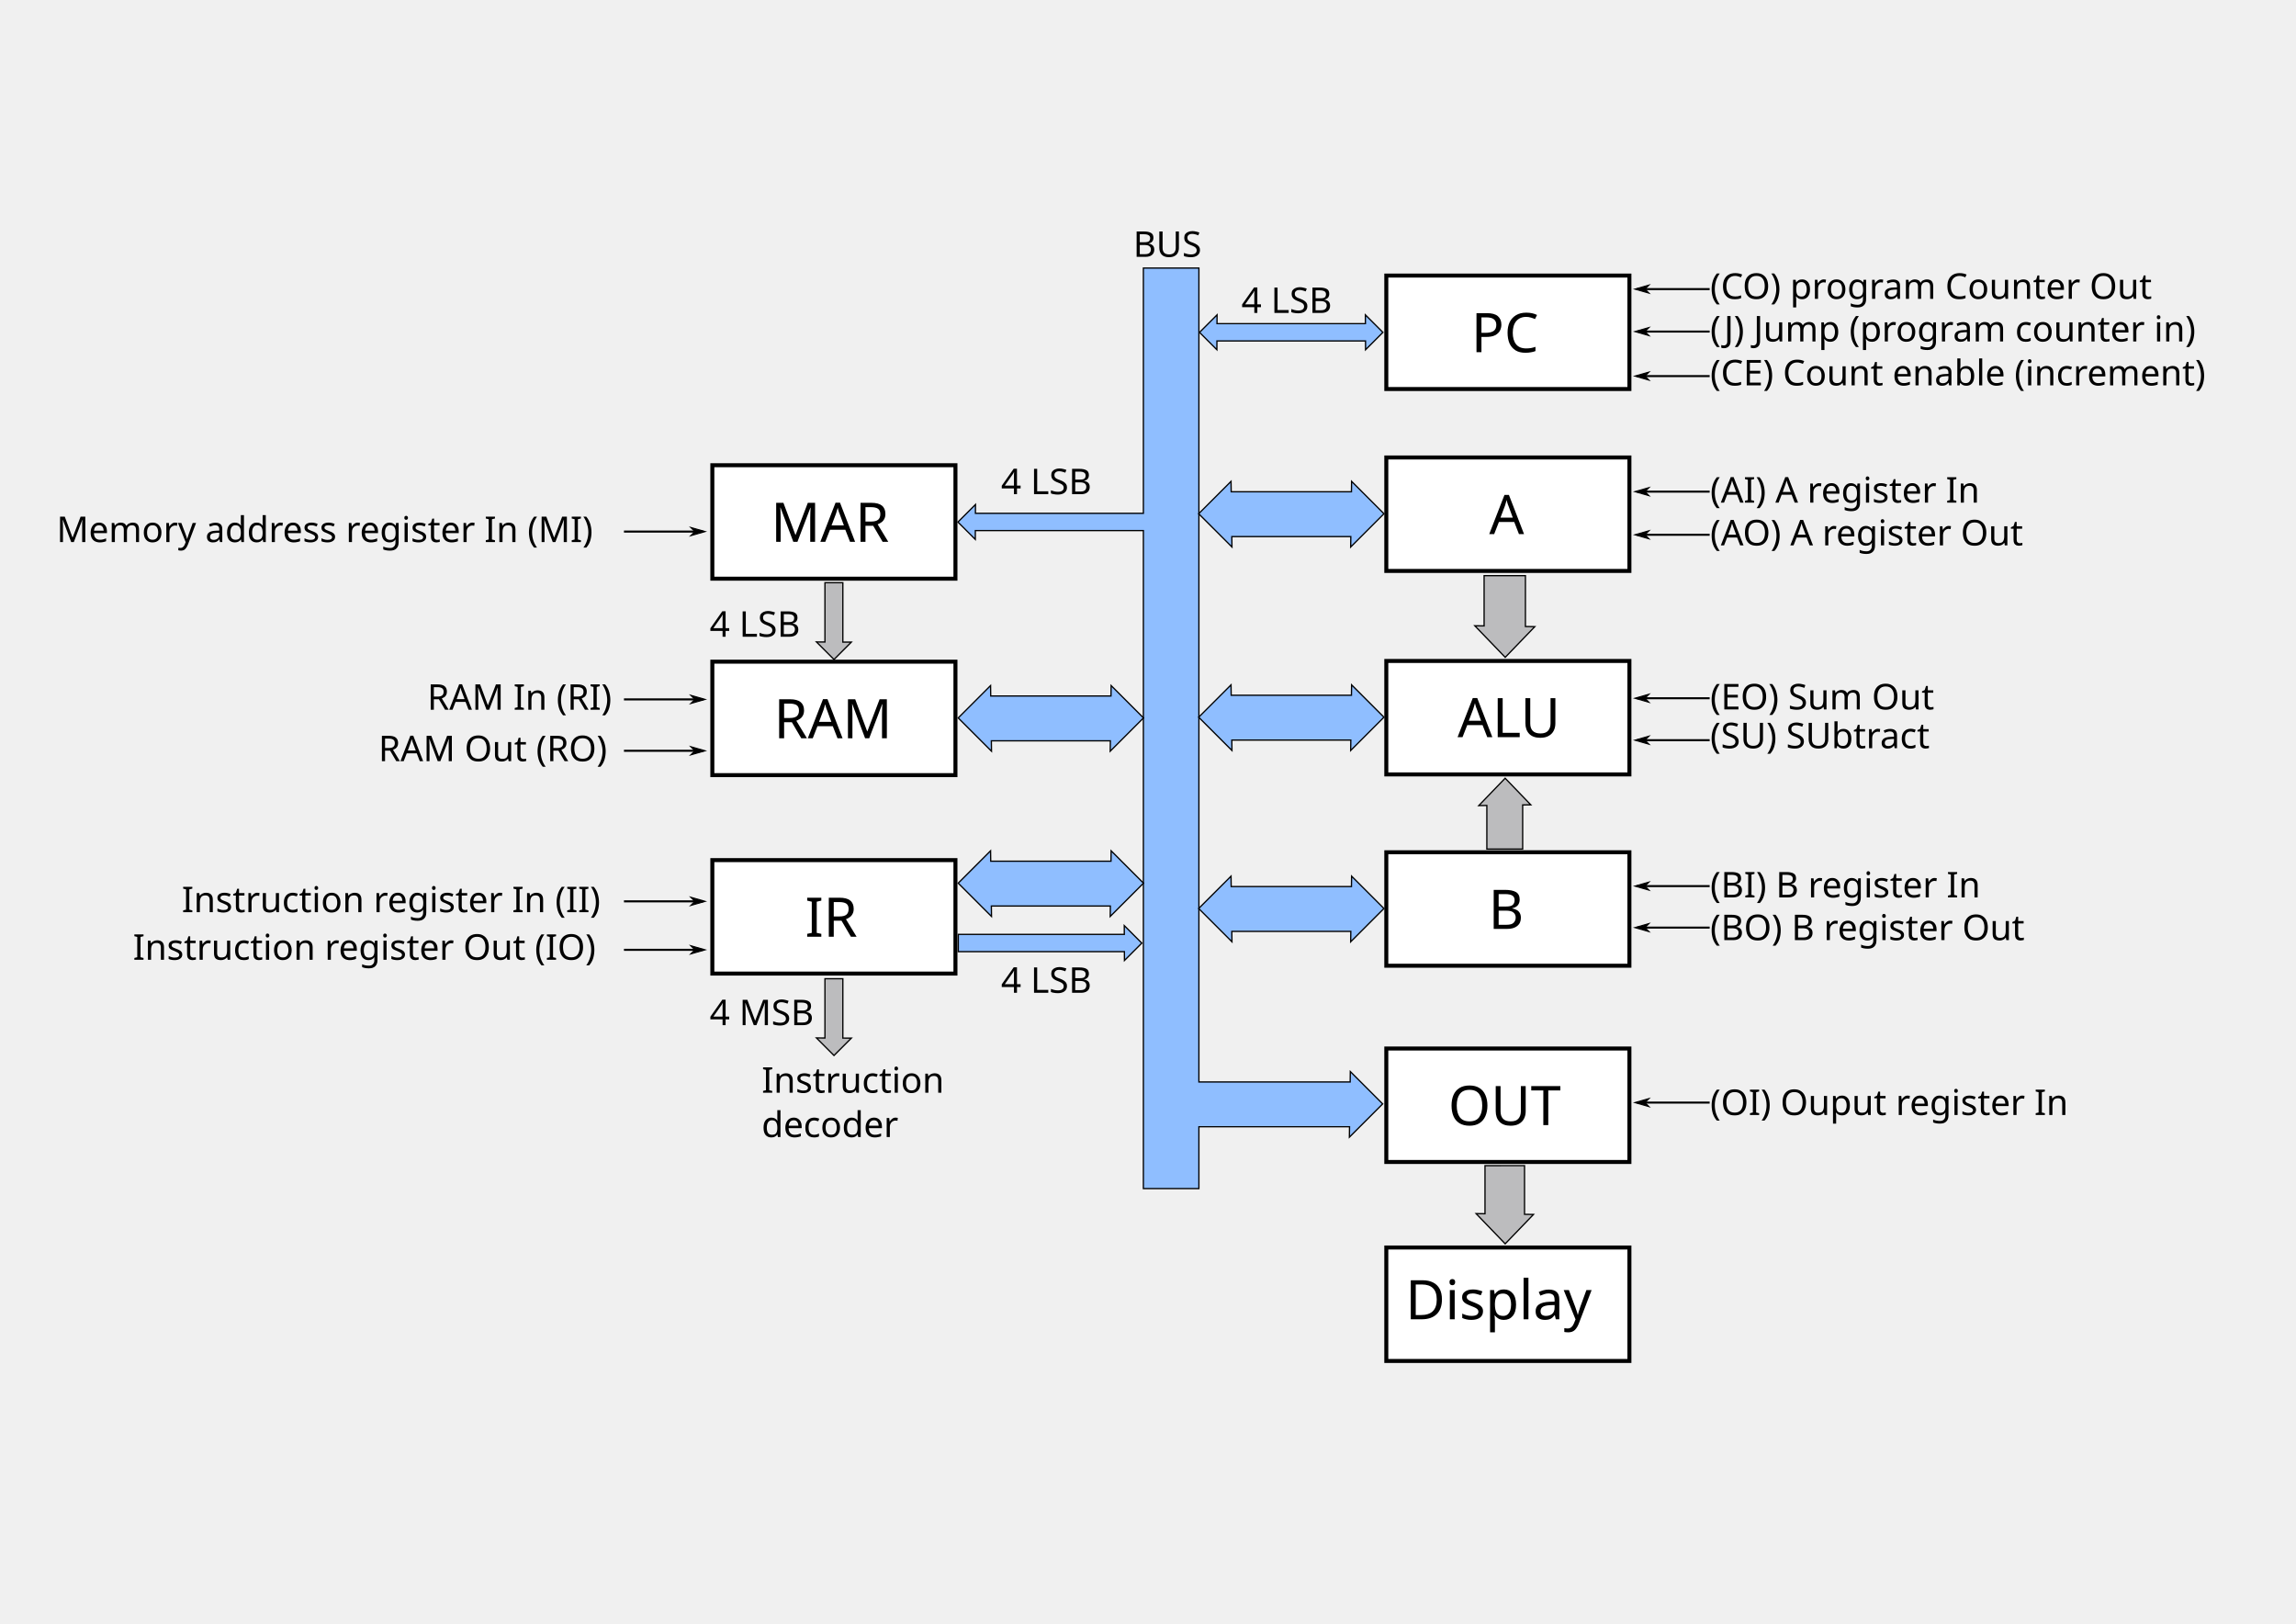
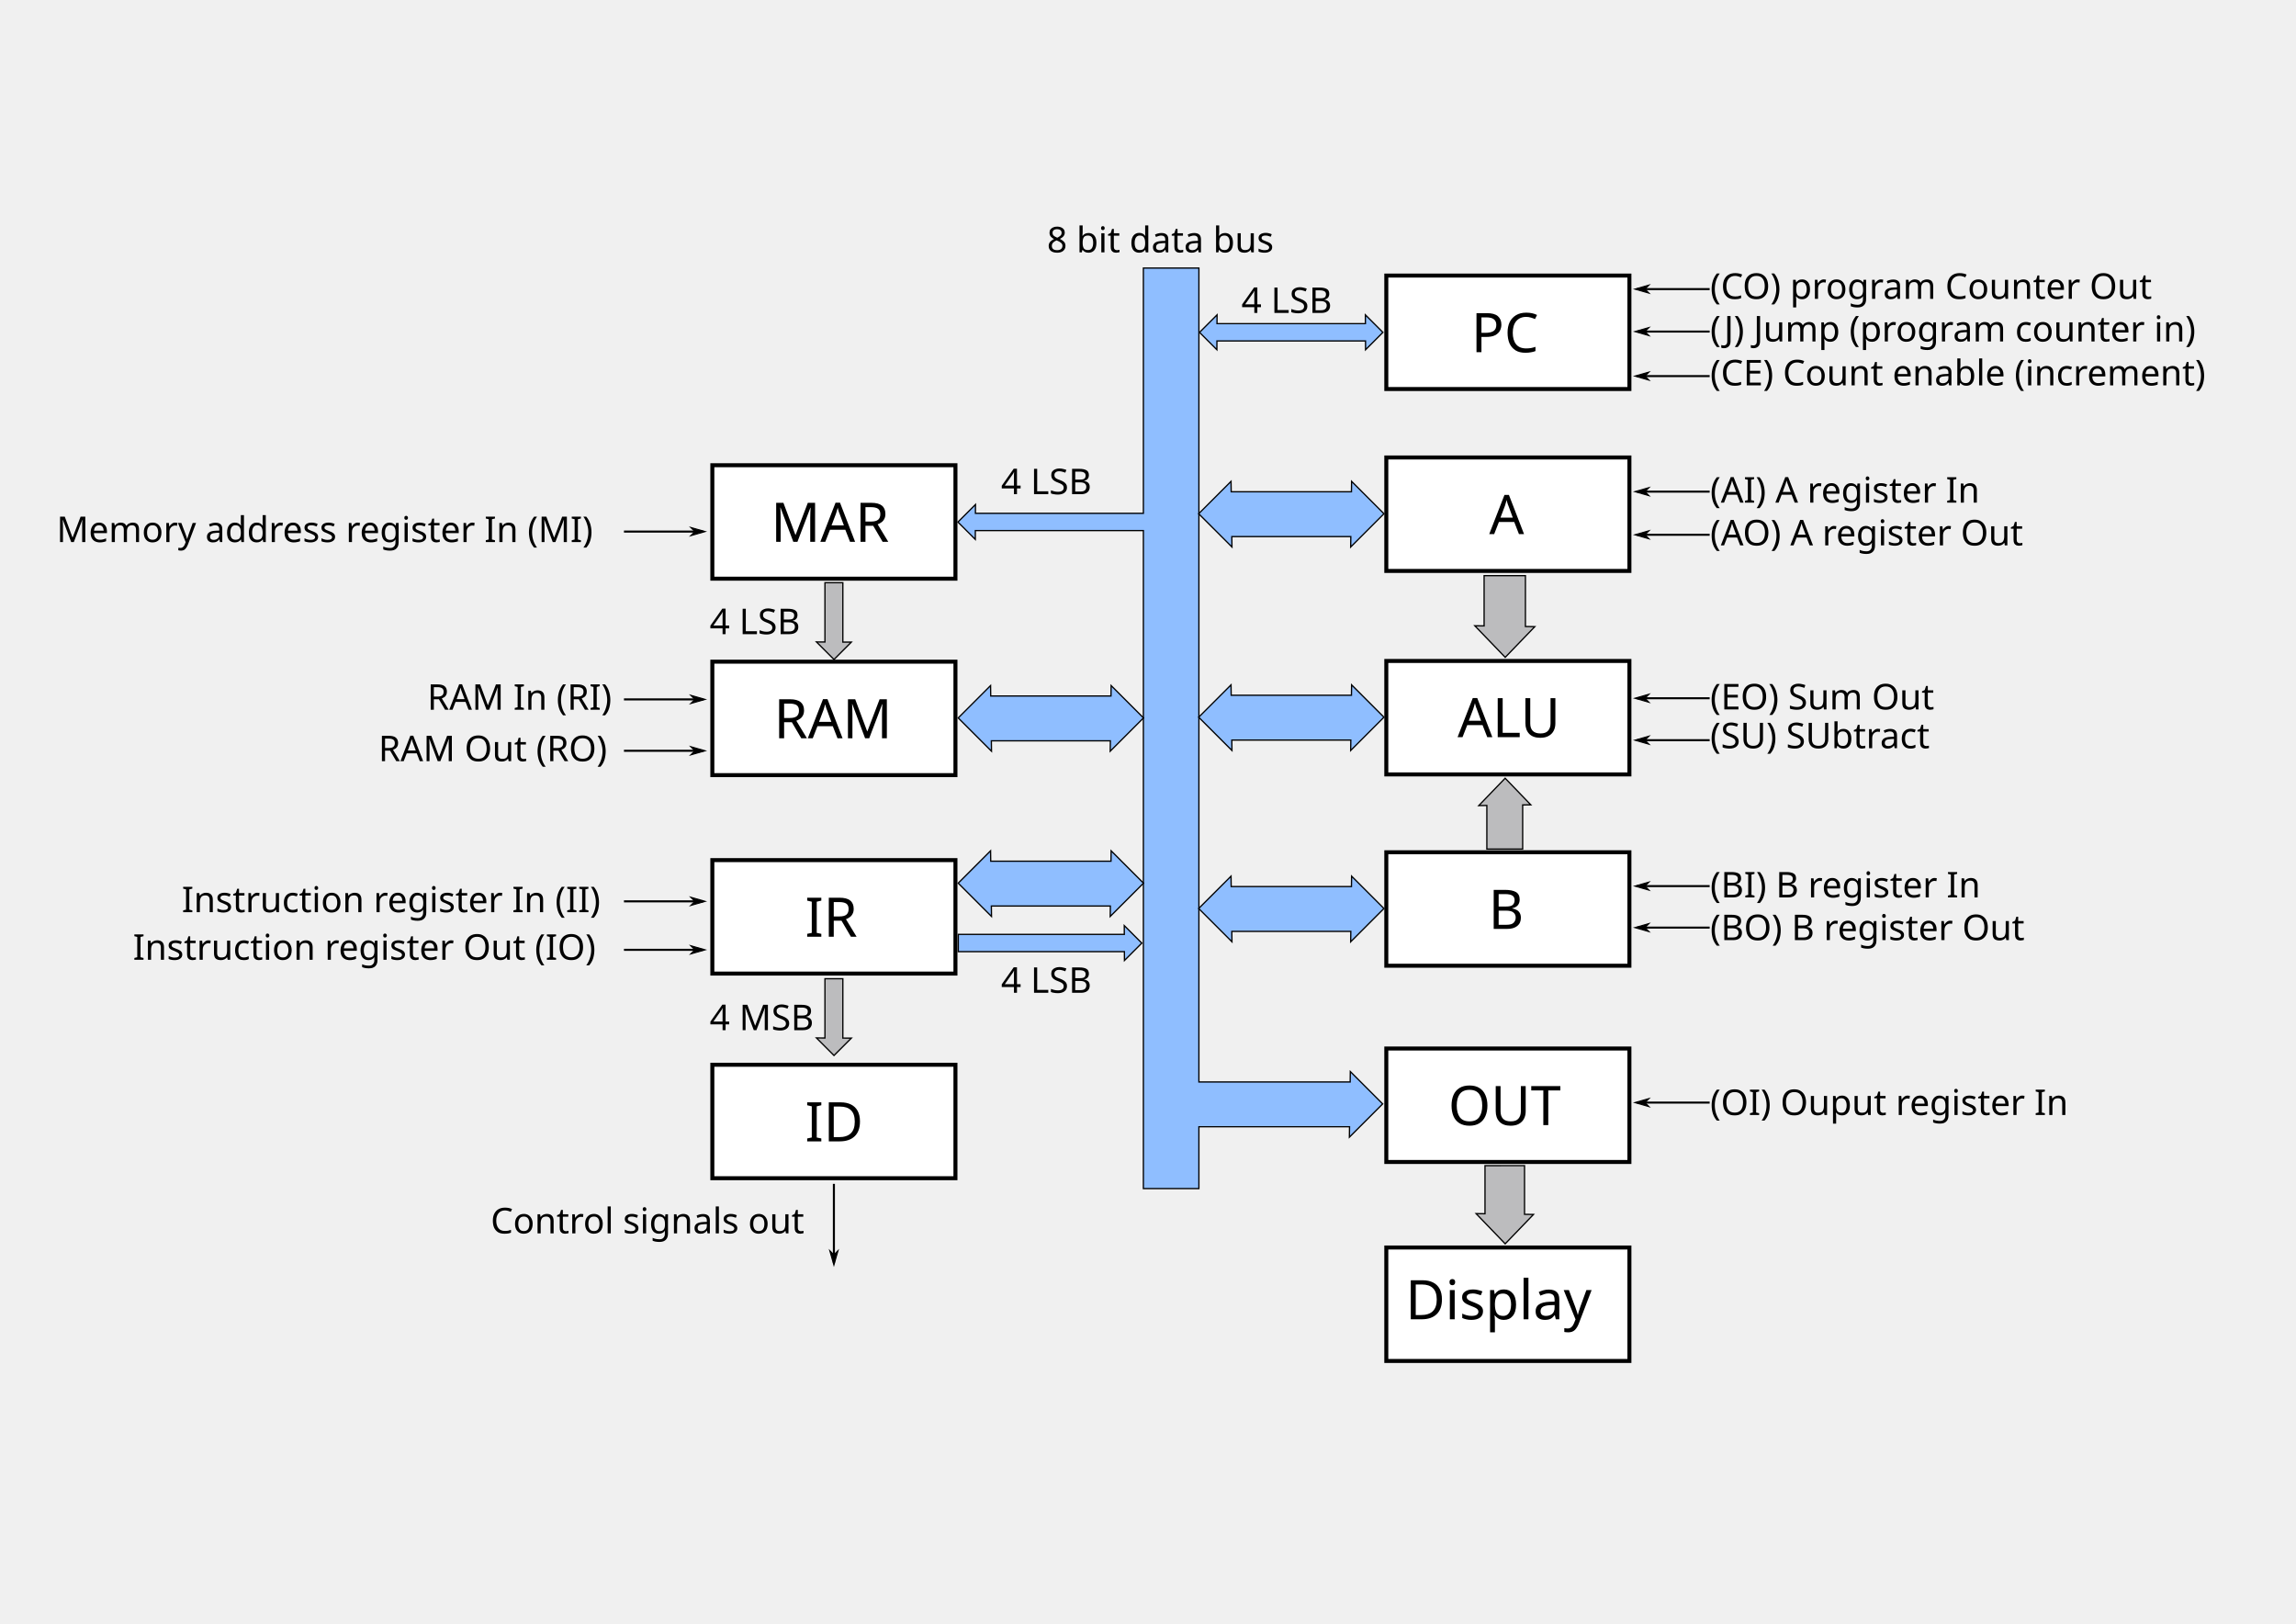
<svg xmlns="http://www.w3.org/2000/svg" width="297mm" height="210mm" viewBox="0 0 297 210" version="1.1" id="svg5">
  <defs id="defs2">
    <marker style="overflow:visible;" id="Arrow1Lend" refX="0.0" refY="0.0" orient="auto">
      <path transform="scale(0.8) rotate(180) translate(12.5,0)" style="fill-rule:evenodd;fill:context-stroke;stroke:context-stroke;stroke-width:1.0pt;" d="M 0.0,0.0 L 5.0,-5.0 L -12.5,0.0 L 5.0,5.0 L 0.0,0.0 z " id="path66398" />
    </marker>
    <marker style="overflow:visible" id="Arrow2Sstart" refX="0.0" refY="0.0" orient="auto">
      <path transform="scale(0.3) translate(-2.3,0)" d="M 8.719,4.034 L -2.207,0.016 L 8.719,-4.002 C 6.973,-1.63 6.983,1.616 8.719,4.034 z " style="stroke:context-stroke;fill-rule:evenodd;fill:context-stroke;stroke-width:0.625;stroke-linejoin:round" id="path66425" />
    </marker>
    <marker style="overflow:visible;" id="Arrow2Send" refX="0.0" refY="0.0" orient="auto">
      <path transform="scale(0.3) rotate(180) translate(-2.3,0)" d="M 8.719,4.034 L -2.207,0.016 L 8.719,-4.002 C 6.973,-1.63 6.983,1.616 8.719,4.034 z " style="stroke:context-stroke;fill-rule:evenodd;fill:context-stroke;stroke-width:0.625;stroke-linejoin:round;" id="path66428" />
    </marker>
    <marker style="overflow:visible;" id="Arrow1Mend" refX="0.0" refY="0.0" orient="auto">
      <path transform="scale(0.4) rotate(180) translate(10,0)" style="fill-rule:evenodd;fill:context-stroke;stroke:context-stroke;stroke-width:1.0pt;" d="M 0.0,0.0 L 5.0,-5.0 L -12.5,0.0 L 5.0,5.0 L 0.0,0.0 z " id="path66404" />
    </marker>
    <marker style="overflow:visible" id="Arrow1Sstart" refX="0.0" refY="0.0" orient="auto">
      <path transform="scale(0.2) translate(6,0)" style="fill-rule:evenodd;fill:context-stroke;stroke:context-stroke;stroke-width:1.0pt" d="M 0.0,0.0 L 5.0,-5.0 L -12.5,0.0 L 5.0,5.0 L 0.0,0.0 z " id="path66407" />
    </marker>
    <marker style="overflow:visible" id="Arrow1Mstart" refX="0.0" refY="0.0" orient="auto">
      <path transform="scale(0.4) translate(10,0)" style="fill-rule:evenodd;fill:context-stroke;stroke:context-stroke;stroke-width:1.0pt" d="M 0.0,0.0 L 5.0,-5.0 L -12.5,0.0 L 5.0,5.0 L 0.0,0.0 z " id="path66401" />
    </marker>
    <marker style="overflow:visible;" id="Arrow2Mend" refX="0.0" refY="0.0" orient="auto">
      <path transform="scale(0.6) rotate(180) translate(0,0)" d="M 8.719,4.034 L -2.207,0.016 L 8.719,-4.002 C 6.973,-1.63 6.983,1.616 8.719,4.034 z " style="stroke:context-stroke;fill-rule:evenodd;fill:context-stroke;stroke-width:0.625;stroke-linejoin:round;" id="path66422" />
    </marker>
    <marker style="overflow:visible" id="Arrow2Lstart" refX="0.0" refY="0.0" orient="auto">
      <path transform="scale(1.1) translate(1,0)" d="M 8.719,4.034 L -2.207,0.016 L 8.719,-4.002 C 6.973,-1.63 6.983,1.616 8.719,4.034 z " style="stroke:context-stroke;fill-rule:evenodd;fill:context-stroke;stroke-width:0.625;stroke-linejoin:round" id="path66413" />
    </marker>
  </defs>
  <g id="layer2" style="display:inline">
    <rect style="font-variation-settings:normal;opacity:1;vector-effect:none;fill:#ffffff;fill-opacity:1;stroke:#000000;stroke-width:0.517;stroke-linecap:butt;stroke-linejoin:miter;stroke-miterlimit:4;stroke-dasharray:none;stroke-dashoffset:0;stroke-opacity:1;-inkscape-stroke:none;stop-color:#000000;stop-opacity:1" id="rect1062" width="31.447" height="14.674" x="92.145" y="60.169" />
    <rect style="font-variation-settings:normal;opacity:1;vector-effect:none;fill:#ffffff;fill-opacity:1;stroke:#000000;stroke-width:0.517;stroke-linecap:butt;stroke-linejoin:miter;stroke-miterlimit:4;stroke-dasharray:none;stroke-dashoffset:0;stroke-opacity:1;-inkscape-stroke:none;stop-color:#000000;stop-opacity:1" id="rect1166" width="31.447" height="14.674" x="92.145" y="85.577" />
    <rect style="font-variation-settings:normal;opacity:1;vector-effect:none;fill:#ffffff;fill-opacity:1;stroke:#000000;stroke-width:0.517;stroke-linecap:butt;stroke-linejoin:miter;stroke-miterlimit:4;stroke-dasharray:none;stroke-dashoffset:0;stroke-opacity:1;-inkscape-stroke:none;stop-color:#000000;stop-opacity:1" id="rect1168" width="31.447" height="14.674" x="92.145" y="111.242" />
    <rect style="font-variation-settings:normal;opacity:1;vector-effect:none;fill:#ffffff;fill-opacity:1;stroke:#000000;stroke-width:0.517;stroke-linecap:butt;stroke-linejoin:miter;stroke-miterlimit:4;stroke-dasharray:none;stroke-dashoffset:0;stroke-opacity:1;-inkscape-stroke:none;stop-color:#000000;stop-opacity:1" id="rect1172" width="31.447" height="14.674" x="179.326" y="135.609" />
    <rect style="font-variation-settings:normal;opacity:1;vector-effect:none;fill:#ffffff;fill-opacity:1;stroke:#000000;stroke-width:0.517;stroke-linecap:butt;stroke-linejoin:miter;stroke-miterlimit:4;stroke-dasharray:none;stroke-dashoffset:0;stroke-opacity:1;-inkscape-stroke:none;stop-color:#000000;stop-opacity:1" id="rect1254" width="31.447" height="14.674" x="179.326" y="161.345" />
    <rect style="font-variation-settings:normal;opacity:1;vector-effect:none;fill:#ffffff;fill-opacity:1;stroke:#000000;stroke-width:0.517;stroke-linecap:butt;stroke-linejoin:miter;stroke-miterlimit:4;stroke-dasharray:none;stroke-dashoffset:0;stroke-opacity:1;-inkscape-stroke:none;stop-color:#000000;stop-opacity:1" id="rect1256" width="31.447" height="14.674" x="179.326" y="110.227" />
    <rect style="font-variation-settings:normal;opacity:1;vector-effect:none;fill:#ffffff;fill-opacity:1;stroke:#000000;stroke-width:0.517;stroke-linecap:butt;stroke-linejoin:miter;stroke-miterlimit:4;stroke-dasharray:none;stroke-dashoffset:0;stroke-opacity:1;-inkscape-stroke:none;stop-color:#000000;stop-opacity:1" id="rect1258" width="31.447" height="14.674" x="179.326" y="85.485" />
    <rect style="font-variation-settings:normal;opacity:1;vector-effect:none;fill:#ffffff;fill-opacity:1;stroke:#000000;stroke-width:0.517;stroke-linecap:butt;stroke-linejoin:miter;stroke-miterlimit:4;stroke-dasharray:none;stroke-dashoffset:0;stroke-opacity:1;-inkscape-stroke:none;stop-color:#000000;stop-opacity:1" id="rect1260" width="31.447" height="14.674" x="179.326" y="59.167" />
    <rect style="fill:#ffffff;fill-opacity:1;stroke:#000000;stroke-width:0.517;stroke-miterlimit:4;stroke-dasharray:none;stroke-opacity:1" id="rect1262" width="31.447" height="14.674" x="179.326" y="35.64" />
    <text xml:space="preserve" style="font-style:normal;font-weight:normal;font-size:7.056px;line-height:0.85;font-family:sans-serif;fill:#000000;fill-opacity:1;stroke:none;stroke-width:0.265" x="99.716" y="70.078" id="text4390">
      <tspan id="tspan4388" style="font-size:7.056px;stroke-width:0.265" x="99.716" y="70.078">MAR</tspan>
    </text>
    <text xml:space="preserve" style="font-style:normal;font-weight:normal;font-size:7.056px;line-height:0.85;font-family:sans-serif;fill:#000000;fill-opacity:1;stroke:none;stroke-width:0.265;stroke-miterlimit:4;stroke-dasharray:none" x="100.102" y="95.486" id="text16030">
      <tspan id="tspan16028" style="font-size:7.056px;stroke-width:0.265;stroke-miterlimit:4;stroke-dasharray:none" x="100.102" y="95.486">RAM</tspan>
    </text>
    <text xml:space="preserve" style="font-size:7.056px;line-height:1.25;font-family:sans-serif;-inkscape-font-specification:'sans-serif, Normal';stroke-width:0.265" x="104.133" y="121.151" id="text34102">
      <tspan id="tspan34100" style="stroke-width:0.265" x="104.133" y="121.151">IR</tspan>
    </text>
    <text xml:space="preserve" style="font-size:7.056px;line-height:1.25;font-family:sans-serif;-inkscape-font-specification:'sans-serif, Normal';stroke-width:0.265" x="190.304" y="45.545" id="text37160">
      <tspan id="tspan37158" style="stroke-width:0.265" x="190.304" y="45.545">PC</tspan>
    </text>
    <text xml:space="preserve" style="font-size:7.056px;line-height:1.25;font-family:sans-serif;-inkscape-font-specification:'sans-serif, Normal';stroke-width:0.265" x="192.639" y="69.076" id="text40848">
      <tspan id="tspan40846" style="stroke-width:0.265" x="192.639" y="69.076">A</tspan>
    </text>
    <text xml:space="preserve" style="font-size:7.056px;line-height:1.25;font-family:sans-serif;-inkscape-font-specification:'sans-serif, Normal';stroke-width:0.265" x="188.544" y="95.344" id="text42898">
      <tspan id="tspan42896" style="stroke-width:0.265" x="188.544" y="95.344">ALU</tspan>
    </text>
    <text xml:space="preserve" style="font-size:7.056px;line-height:1.25;font-family:sans-serif;-inkscape-font-specification:'sans-serif, Normal';stroke-width:0.265" x="192.533" y="120.136" id="text48776">
      <tspan id="tspan48774" style="stroke-width:0.265" x="192.533" y="120.136">B</tspan>
    </text>
    <text xml:space="preserve" style="font-size:7.056px;line-height:1.25;font-family:sans-serif;-inkscape-font-specification:'sans-serif, Normal';stroke-width:0.265" x="187.328" y="145.514" id="text50694">
      <tspan id="tspan50692" style="stroke-width:0.265" x="187.328" y="145.514">OUT</tspan>
    </text>
    <text xml:space="preserve" style="font-size:7.056px;line-height:1.25;font-family:sans-serif;-inkscape-font-specification:'sans-serif, Normal';stroke-width:0.265" x="181.805" y="170.628" id="text52480">
      <tspan id="tspan52478" style="stroke-width:0.265" x="181.805" y="170.628">Display</tspan>
    </text>
    <path id="rect56003" style="font-variation-settings:normal;opacity:1;vector-effect:none;fill:#8fbeff;fill-opacity:1;stroke:#000000;stroke-width:0.624;stroke-linecap:butt;stroke-linejoin:miter;stroke-miterlimit:4;stroke-dasharray:none;stroke-dashoffset:0;stroke-opacity:1;-inkscape-stroke:none;stop-color:#000000;stop-opacity:1" d="m 559.002,131.047 v 119.871 h -82.111 l 0.023,-4.309 -8.578,8.576 8.488,8.486 0.023,-4.307 h 82.154 V 581.01 H 586.146 V 550.783 h 73.645 l -0.072,5.092 16.27,-16.27 -15.816,-15.816 -0.072,5.092 H 586.146 V 131.047 Z" transform="scale(0.2645833)" />
    <path id="path101941" style="font-variation-settings:normal;opacity:1;vector-effect:none;fill:#8fbeff;fill-opacity:1;stroke:#000000;stroke-width:0.165;stroke-linecap:butt;stroke-linejoin:miter;stroke-miterlimit:4;stroke-dasharray:none;stroke-dashoffset:0;stroke-opacity:1;-inkscape-stroke:none;stop-color:#000000;stop-opacity:1" d="m 128.136,88.667 -4.185,4.185 4.305,4.305 -0.019,-1.347 h 15.394 l -0.019,1.347 4.305,-4.305 -4.185,-4.185 -0.019,1.347 h -15.557 z" />
    <path id="path110400" style="font-variation-settings:normal;opacity:1;vector-effect:none;fill:#8fbeff;fill-opacity:1;stroke:#000000;stroke-width:0.165;stroke-linecap:butt;stroke-linejoin:miter;stroke-miterlimit:4;stroke-dasharray:none;stroke-dashoffset:0;stroke-opacity:1;-inkscape-stroke:none;stop-color:#000000;stop-opacity:1" d="m 128.136,110.037 -4.185,4.185 4.305,4.305 -0.019,-1.347 h 15.394 l -0.019,1.347 4.305,-4.305 -4.185,-4.185 -0.019,1.347 h -15.557 z" />
    <path id="path110402" style="font-variation-settings:normal;opacity:1;vector-effect:none;fill:#8fbeff;fill-opacity:1;stroke:#000000;stroke-width:0.165;stroke-linecap:butt;stroke-linejoin:miter;stroke-miterlimit:4;stroke-dasharray:none;stroke-dashoffset:0;stroke-opacity:1;-inkscape-stroke:none;stop-color:#000000;stop-opacity:1" d="m 159.241,88.575 -4.185,4.185 4.305,4.305 -0.019,-1.347 h 15.394 l -0.019,1.347 4.305,-4.305 -4.185,-4.185 -0.019,1.347 h -15.557 z" />
    <path id="path110404" style="font-variation-settings:normal;opacity:1;vector-effect:none;fill:#8fbeff;fill-opacity:1;stroke:#000000;stroke-width:0.165;stroke-linecap:butt;stroke-linejoin:miter;stroke-miterlimit:4;stroke-dasharray:none;stroke-dashoffset:0;stroke-opacity:1;-inkscape-stroke:none;stop-color:#000000;stop-opacity:1" d="m 159.241,113.316 -4.185,4.185 4.305,4.305 -0.019,-1.347 h 15.394 l -0.019,1.347 4.305,-4.305 -4.185,-4.185 -0.019,1.347 h -15.557 z" />
    <path id="path110406" style="fill:#8fbeff;fill-opacity:1;stroke:#000000;stroke-width:0.165;stroke-linecap:butt;stroke-linejoin:miter;stroke-miterlimit:4;stroke-dasharray:none;stroke-opacity:1" d="m 159.241,62.256 -4.185,4.185 4.305,4.305 -0.019,-1.347 h 15.394 l -0.019,1.347 4.305,-4.305 -4.185,-4.185 -0.019,1.347 h -15.557 z" />
    <path id="path111726" style="font-variation-settings:normal;opacity:1;vector-effect:none;fill:#8fbeff;fill-opacity:1;stroke:#000000;stroke-width:0.165;stroke-linecap:butt;stroke-linejoin:miter;stroke-miterlimit:4;stroke-dasharray:none;stroke-dashoffset:0;stroke-opacity:1;-inkscape-stroke:none;stop-color:#000000;stop-opacity:1" d="m 157.434,40.719 -2.269,2.269 2.245,2.245 0.006,-1.138 h 19.221 l 0.006,1.138 2.245,-2.245 -2.27,-2.269 0.006,1.138 h -19.198 z" />
    <path id="path111877" style="font-variation-settings:normal;opacity:1;vector-effect:none;fill:#8fbeff;fill-opacity:1;stroke:#000000;stroke-width:0.624;stroke-linecap:butt;stroke-linejoin:miter;stroke-miterlimit:4;stroke-dasharray:none;stroke-dashoffset:0;stroke-opacity:1;-inkscape-stroke:none;stop-color:#000000;stop-opacity:1" transform="scale(0.2645833)" d="m 549.656,452.438 0.023,4.309 h -81.17 v 8.447 h 81.213 l 0.023,4.307 8.486,-8.486 z" />
    <path id="path112669" style="fill:#bcbcbe;fill-opacity:1;stroke:#000000;stroke-width:0.165;stroke-linecap:butt;stroke-linejoin:miter;stroke-miterlimit:4;stroke-dasharray:none;stroke-opacity:1" d="m 106.711,75.366 v 7.664 l -1.099,-0.006 2.269,2.27 2.245,-2.246 -1.099,-0.006 v -7.677 z" />
    <path id="path113803" style="font-variation-settings:normal;opacity:1;vector-effect:none;fill:#bcbcbe;fill-opacity:1;stroke:#000000;stroke-width:0.165;stroke-linecap:butt;stroke-linejoin:miter;stroke-miterlimit:4;stroke-dasharray:none;stroke-dashoffset:0;stroke-opacity:1;-inkscape-stroke:none;stop-color:#000000;stop-opacity:1" d="m 106.711,126.583 v 7.664 l -1.099,-0.006 2.269,2.27 2.245,-2.246 -1.099,-0.006 v -7.677 z" />
    <path id="path113897" style="font-variation-settings:normal;opacity:1;vector-effect:none;fill:#bcbcbe;fill-opacity:1;stroke:#000000;stroke-width:0.165;stroke-linecap:butt;stroke-linejoin:miter;stroke-miterlimit:4;stroke-dasharray:none;stroke-dashoffset:0;stroke-opacity:1;-inkscape-stroke:none;stop-color:#000000;stop-opacity:1" d="m 191.977,74.45 v 6.501 l -1.204,-0.018 3.936,4.082 3.826,-3.968 -1.213,-0.018 V 74.45 Z" />
    <path id="path114234" style="font-variation-settings:normal;opacity:1;vector-effect:none;fill:#bcbcbe;fill-opacity:1;stroke:#000000;stroke-width:0.165;stroke-linecap:butt;stroke-linejoin:miter;stroke-miterlimit:4;stroke-dasharray:none;stroke-dashoffset:0;stroke-opacity:1;-inkscape-stroke:none;stop-color:#000000;stop-opacity:1" d="m 192.092,150.758 v 6.22 l -1.152,-0.017 3.765,3.905 3.661,-3.797 -1.16,-0.017 v -6.295 z" />
    <path id="path114316" style="font-variation-settings:normal;opacity:1;vector-effect:none;fill:#bcbcbe;fill-opacity:1;stroke:#000000;stroke-width:0.165;stroke-linecap:butt;stroke-linejoin:miter;stroke-miterlimit:4;stroke-dasharray:none;stroke-dashoffset:0;stroke-opacity:1;-inkscape-stroke:none;stop-color:#000000;stop-opacity:1" d="m 192.332,109.814 v -5.639 l -1.045,0.015 3.413,-3.54 3.318,3.442 -1.052,0.015 v 5.707 z" />
-     <text xml:space="preserve" style="font-style:normal;font-variant:normal;font-weight:normal;font-stretch:normal;font-size:4.586px;line-height:1.25;font-family:sans-serif;-inkscape-font-specification:'sans-serif, Normal';font-variant-ligatures:normal;font-variant-caps:normal;font-variant-numeric:normal;font-variant-east-asian:normal;stroke-width:0.265" x="146.58" y="33.218" id="text124497">
-       <tspan id="tspan124495" style="font-style:normal;font-variant:normal;font-weight:normal;font-stretch:normal;font-size:4.586px;font-family:sans-serif;-inkscape-font-specification:'sans-serif, Normal';font-variant-ligatures:normal;font-variant-caps:normal;font-variant-numeric:normal;font-variant-east-asian:normal;stroke-width:0.265" x="146.58" y="33.218">BUS</tspan>
+     <text xml:space="preserve" style="font-style:normal;font-variant:normal;font-weight:normal;font-stretch:normal;font-size:4.586px;line-height:1.25;font-family:sans-serif;-inkscape-font-specification:'sans-serif, Normal';font-variant-ligatures:normal;font-variant-caps:normal;font-variant-numeric:normal;font-variant-east-asian:normal;stroke-width:0.265" x="135.435" y="32.638" id="text124497">
+       <tspan id="tspan124495" style="font-style:normal;font-variant:normal;font-weight:normal;font-stretch:normal;font-size:4.586px;font-family:sans-serif;-inkscape-font-specification:'sans-serif, Normal';font-variant-ligatures:normal;font-variant-caps:normal;font-variant-numeric:normal;font-variant-east-asian:normal;stroke-width:0.265" x="135.435" y="32.638">8 bit data bus</tspan>
    </text>
    <text xml:space="preserve" style="font-size:7.056px;line-height:1.25;font-family:sans-serif;-inkscape-font-specification:'sans-serif, Normal';stroke-width:0.265" x="178.61" y="30.318" id="text131613">
      <tspan id="tspan131611" style="stroke-width:0.265" x="178.61" y="30.318" />
    </text>
    <text xml:space="preserve" style="font-size:4.586px;line-height:1.25;font-family:sans-serif;-inkscape-font-specification:'sans-serif, Normal';stroke-width:0.265" x="160.583" y="40.473" id="text137507">
      <tspan id="tspan137505" style="stroke-width:0.265" x="160.583" y="40.473">4 LSB</tspan>
    </text>
    <text xml:space="preserve" style="font-size:4.586px;line-height:1.25;font-family:sans-serif;-inkscape-font-specification:'sans-serif, Normal';stroke-width:0.265" x="129.49" y="63.919" id="text142799">
      <tspan id="tspan142797" style="stroke-width:0.265" x="129.49" y="63.919">4 LSB</tspan>
    </text>
    <text xml:space="preserve" style="font-size:4.586px;line-height:1.25;font-family:sans-serif;-inkscape-font-specification:'sans-serif, Normal';stroke-width:0.265" x="129.49" y="128.402" id="text142803">
      <tspan id="tspan142801" style="stroke-width:0.265" x="129.49" y="128.402">4 LSB</tspan>
    </text>
-     <text xml:space="preserve" style="font-size:4.586px;line-height:1.25;font-family:sans-serif;-inkscape-font-specification:'sans-serif, Normal';stroke-width:0.265" x="91.796" y="82.351" id="text142807">
-       <tspan id="tspan142805" style="stroke-width:0.265" x="91.796" y="82.351">4 LSB</tspan>
+     <text xml:space="preserve" style="font-size:4.586px;line-height:1.25;font-family:sans-serif;-inkscape-font-specification:'sans-serif, Normal';stroke-width:0.265" x="91.796" y="82.016" id="text142807">
+       <tspan id="tspan142805" style="stroke-width:0.265" x="91.796" y="82.016">4 LSB</tspan>
    </text>
-     <text xml:space="preserve" style="font-size:4.586px;line-height:1.25;font-family:sans-serif;-inkscape-font-specification:'sans-serif, Normal';stroke-width:0.265" x="91.796" y="132.588" id="text142811">
-       <tspan id="tspan142809" style="stroke-width:0.265" x="91.796" y="132.588">4 MSB</tspan>
+     <text xml:space="preserve" style="font-size:4.586px;line-height:1.25;font-family:sans-serif;-inkscape-font-specification:'sans-serif, Normal';stroke-width:0.265" x="91.796" y="133.233" id="text142811">
+       <tspan id="tspan142809" style="stroke-width:0.265" x="91.796" y="133.233">4 MSB</tspan>
    </text>
    <text xml:space="preserve" style="font-size:4.586px;line-height:1.25;font-family:sans-serif;-inkscape-font-specification:'sans-serif, Normal';stroke-width:0.265" x="7.317" y="70.106" id="text152727">
      <tspan id="tspan152725" style="stroke-width:0.265" x="7.317" y="70.106">Memory address register In (MI)</tspan>
    </text>
    <g id="g211571" transform="translate(3.472616)">
      <text xml:space="preserve" style="font-size:4.586px;line-height:1.25;font-family:sans-serif;-inkscape-font-specification:'sans-serif, Normal';stroke-width:0.265" x="51.79" y="91.795" id="text162639">
        <tspan id="tspan162637" style="stroke-width:0.265" x="51.79" y="91.795">RAM In (RI)</tspan>
      </text>
      <text xml:space="preserve" style="font-size:4.586px;line-height:1.25;font-family:sans-serif;-inkscape-font-specification:'sans-serif, Normal';stroke-width:0.265" x="45.477" y="98.445" id="text164095">
        <tspan id="tspan164093" style="stroke-width:0.265" x="45.477" y="98.445">RAM Out (RO)</tspan>
      </text>
    </g>
    <g id="g211565">
      <text xml:space="preserve" style="font-size:4.586px;line-height:1.25;font-family:sans-serif;-inkscape-font-specification:'sans-serif, Normal';stroke-width:0.265" x="23.502" y="117.975" id="text166031">
        <tspan id="tspan166029" style="stroke-width:0.265" x="23.502" y="117.975">Instruction register In (II)</tspan>
      </text>
      <text xml:space="preserve" style="font-size:4.586px;line-height:1.25;font-family:sans-serif;-inkscape-font-specification:'sans-serif, Normal';stroke-width:0.265" x="17.19" y="124.13" id="text168125">
        <tspan id="tspan168123" style="stroke-width:0.265" x="17.19" y="124.13">Instruction register Out (IO)</tspan>
      </text>
    </g>
-     <text xml:space="preserve" style="font-size:4.586px;line-height:1.25;font-family:sans-serif;-inkscape-font-specification:'sans-serif, Normal';stroke-width:0.265" x="98.521" y="141.33" id="text188619">
-       <tspan id="tspan188617" style="stroke-width:0.265" x="98.521" y="141.33">Instruction</tspan>
-       <tspan style="stroke-width:0.265" x="98.521" y="147.063" id="tspan188621">decoder</tspan>
-     </text>
    <g id="g211537">
      <text xml:space="preserve" style="font-size:4.586px;line-height:1.25;font-family:sans-serif;-inkscape-font-specification:'sans-serif, Normal';stroke-width:0.265" x="221.223" y="38.651" id="text194871">
        <tspan id="tspan194869" style="stroke-width:0.265" x="221.223" y="38.651">(CO) program Counter Out</tspan>
      </text>
      <text xml:space="preserve" style="font-size:4.586px;line-height:1.25;font-family:sans-serif;-inkscape-font-specification:'sans-serif, Normal';stroke-width:0.265" x="221.223" y="44.161" id="text197053">
        <tspan id="tspan197051" style="stroke-width:0.265" x="221.223" y="44.161">(J) Jump (program counter in)</tspan>
      </text>
      <text xml:space="preserve" style="font-size:4.586px;line-height:1.25;font-family:sans-serif;-inkscape-font-specification:'sans-serif, Normal';stroke-width:0.265" x="221.223" y="49.842" id="text199015">
        <tspan id="tspan199013" style="stroke-width:0.265" x="221.223" y="49.842">(CE) Count enable (increment)</tspan>
      </text>
    </g>
    <g id="g211529" transform="translate(-1.789108,-0.9447374)">
      <text xml:space="preserve" style="font-size:4.586px;line-height:1.25;font-family:sans-serif;-inkscape-font-specification:'sans-serif, Normal';stroke-width:0.265" x="223.012" y="65.948" id="text200449">
        <tspan id="tspan200447" style="stroke-width:0.265" x="223.012" y="65.948">(AI) A register In</tspan>
      </text>
      <text xml:space="preserve" style="font-size:4.586px;line-height:1.25;font-family:sans-serif;-inkscape-font-specification:'sans-serif, Normal';stroke-width:0.265" x="223.012" y="71.48" id="text202279">
        <tspan id="tspan202277" style="stroke-width:0.265" x="223.012" y="71.48">(AO) A register Out</tspan>
      </text>
    </g>
    <g id="g211523" transform="translate(-3.168854,2.821245)">
      <text xml:space="preserve" style="font-size:4.586px;line-height:1.25;font-family:sans-serif;-inkscape-font-specification:'sans-serif, Normal';stroke-width:0.265" x="224.392" y="88.928" id="text204461">
        <tspan id="tspan204459" style="stroke-width:0.265" x="224.392" y="88.928">(EO) Sum Out</tspan>
      </text>
      <text xml:space="preserve" style="font-size:4.586px;line-height:1.25;font-family:sans-serif;-inkscape-font-specification:'sans-serif, Normal';stroke-width:0.265" x="224.392" y="93.95" id="text205587">
        <tspan id="tspan205585" style="stroke-width:0.265" x="224.392" y="93.95">(SU) SUbtract</tspan>
      </text>
    </g>
    <g id="g211423" transform="translate(-0.4144135,-0.7453088)">
      <text xml:space="preserve" style="font-size:4.586px;line-height:1.25;font-family:sans-serif;-inkscape-font-specification:'sans-serif, Normal';stroke-width:0.265" x="221.638" y="116.813" id="text207307">
        <tspan id="tspan207305" style="stroke-width:0.265" x="221.638" y="116.813">(BI) B register In</tspan>
      </text>
      <text xml:space="preserve" style="font-size:4.586px;line-height:1.25;font-family:sans-serif;-inkscape-font-specification:'sans-serif, Normal';stroke-width:0.265" x="221.638" y="122.336" id="text208147">
        <tspan id="tspan208145" style="stroke-width:0.265" x="221.638" y="122.336">(BO) B register Out</tspan>
      </text>
    </g>
    <text xml:space="preserve" style="font-size:4.586px;line-height:1.25;font-family:sans-serif;-inkscape-font-specification:'sans-serif, Normal';stroke-width:0.265" x="221.223" y="144.211" id="text210359">
      <tspan id="tspan210357" style="stroke-width:0.265" x="221.223" y="144.211">(OI) Ouput register In</tspan>
    </text>
    <path style="fill:none;stroke:#000000;stroke-width:0.265px;stroke-linecap:butt;stroke-linejoin:miter;stroke-opacity:1;marker-end:url(#Arrow1Mend)" d="m 80.713,68.751 h 10.235" id="path211606" />
    <path style="fill:none;stroke:#000000;stroke-width:0.265px;stroke-linecap:butt;stroke-linejoin:miter;stroke-opacity:1;marker-end:url(#Arrow1Mend)" d="m 80.713,90.456 h 10.235" id="path211696" />
    <path style="fill:none;stroke:#000000;stroke-width:0.265px;stroke-linecap:butt;stroke-linejoin:miter;stroke-opacity:1;marker-end:url(#Arrow1Mend)" d="m 80.713,97.101 h 10.235" id="path211698" />
    <path style="fill:none;stroke:#000000;stroke-width:0.265px;stroke-linecap:butt;stroke-linejoin:miter;stroke-opacity:1;marker-end:url(#Arrow1Mend)" d="m 80.713,116.575 h 10.235" id="path211700" />
    <path style="fill:none;stroke:#000000;stroke-width:0.265px;stroke-linecap:butt;stroke-linejoin:miter;stroke-opacity:1;marker-end:url(#Arrow1Mend)" d="m 80.713,122.844 h 10.235" id="path211702" />
    <path style="fill:none;stroke:#000000;stroke-width:0.261px;stroke-linecap:butt;stroke-linejoin:miter;stroke-opacity:1;marker-end:url(#Arrow1Mend)" d="m 221.154,119.97 h -9.414" id="path211704" />
    <path style="fill:none;stroke:#000000;stroke-width:0.261px;stroke-linecap:butt;stroke-linejoin:miter;stroke-opacity:1;marker-end:url(#Arrow1Mend)" d="m 221.154,114.603 h -9.414" id="path211706" />
    <path style="fill:none;stroke:#000000;stroke-width:0.261px;stroke-linecap:butt;stroke-linejoin:miter;stroke-opacity:1;marker-end:url(#Arrow1Mend)" d="m 221.154,142.602 h -9.414" id="path211708" />
    <path style="fill:none;stroke:#000000;stroke-width:0.261px;stroke-linecap:butt;stroke-linejoin:miter;stroke-opacity:1;marker-end:url(#Arrow1Mend)" d="m 221.154,95.731 h -9.414" id="path211710" />
    <path style="fill:none;stroke:#000000;stroke-width:0.261px;stroke-linecap:butt;stroke-linejoin:miter;stroke-opacity:1;marker-end:url(#Arrow1Mend)" d="m 221.154,90.307 h -9.414" id="path211712" />
    <path style="fill:none;stroke:#000000;stroke-width:0.261px;stroke-linecap:butt;stroke-linejoin:miter;stroke-opacity:1;marker-end:url(#Arrow1Mend)" d="m 221.154,69.165 h -9.414" id="path211714" />
    <path style="fill:none;stroke:#000000;stroke-width:0.261px;stroke-linecap:butt;stroke-linejoin:miter;stroke-opacity:1;marker-end:url(#Arrow1Mend)" d="m 221.154,63.585 h -9.414" id="path211716" />
    <path style="fill:none;stroke:#000000;stroke-width:0.261px;stroke-linecap:butt;stroke-linejoin:miter;stroke-opacity:1;marker-end:url(#Arrow1Mend)" d="m 221.154,48.642 h -9.414" id="path211718" />
    <path style="fill:none;stroke:#000000;stroke-width:0.261px;stroke-linecap:butt;stroke-linejoin:miter;stroke-opacity:1;marker-end:url(#Arrow1Mend)" d="m 221.154,42.883 h -9.414" id="path211720" />
    <path style="fill:none;stroke:#000000;stroke-width:0.261px;stroke-linecap:butt;stroke-linejoin:miter;stroke-opacity:1;marker-end:url(#Arrow1Mend)" d="m 221.154,37.391 h -9.414" id="path211722" />
+     <rect style="font-variation-settings:normal;opacity:1;vector-effect:none;fill:#ffffff;fill-opacity:1;stroke:#000000;stroke-width:0.517;stroke-linecap:butt;stroke-linejoin:miter;stroke-miterlimit:4;stroke-dasharray:none;stroke-dashoffset:0;stroke-opacity:1;-inkscape-stroke:none;stop-color:#000000;stop-opacity:1" id="rect993" width="31.447" height="14.674" x="92.145" y="137.709" />
+     <text xml:space="preserve" style="font-size:7.056px;line-height:1.25;font-family:sans-serif;-inkscape-font-specification:'sans-serif, Normal';stroke-width:0.265" x="104.133" y="147.618" id="text997">
+       <tspan id="tspan995" style="stroke-width:0.265" x="104.133" y="147.618">ID</tspan>
+     </text>
+     <text xml:space="preserve" style="font-size:4.586px;line-height:1.25;font-family:sans-serif;-inkscape-font-specification:'sans-serif, Normal';stroke-width:0.265" x="63.473" y="159.516" id="text11623">
+       <tspan id="tspan11621" style="stroke-width:0.265" x="63.473" y="159.516">Control signals out</tspan>
+     </text>
+     <path style="fill:none;stroke:#000000;stroke-width:0.265px;stroke-linecap:butt;stroke-linejoin:miter;stroke-opacity:1;marker-end:url(#Arrow1Mend)" d="m 107.869,153.114 v 10.235" id="path1076" />
  </g>
</svg>
